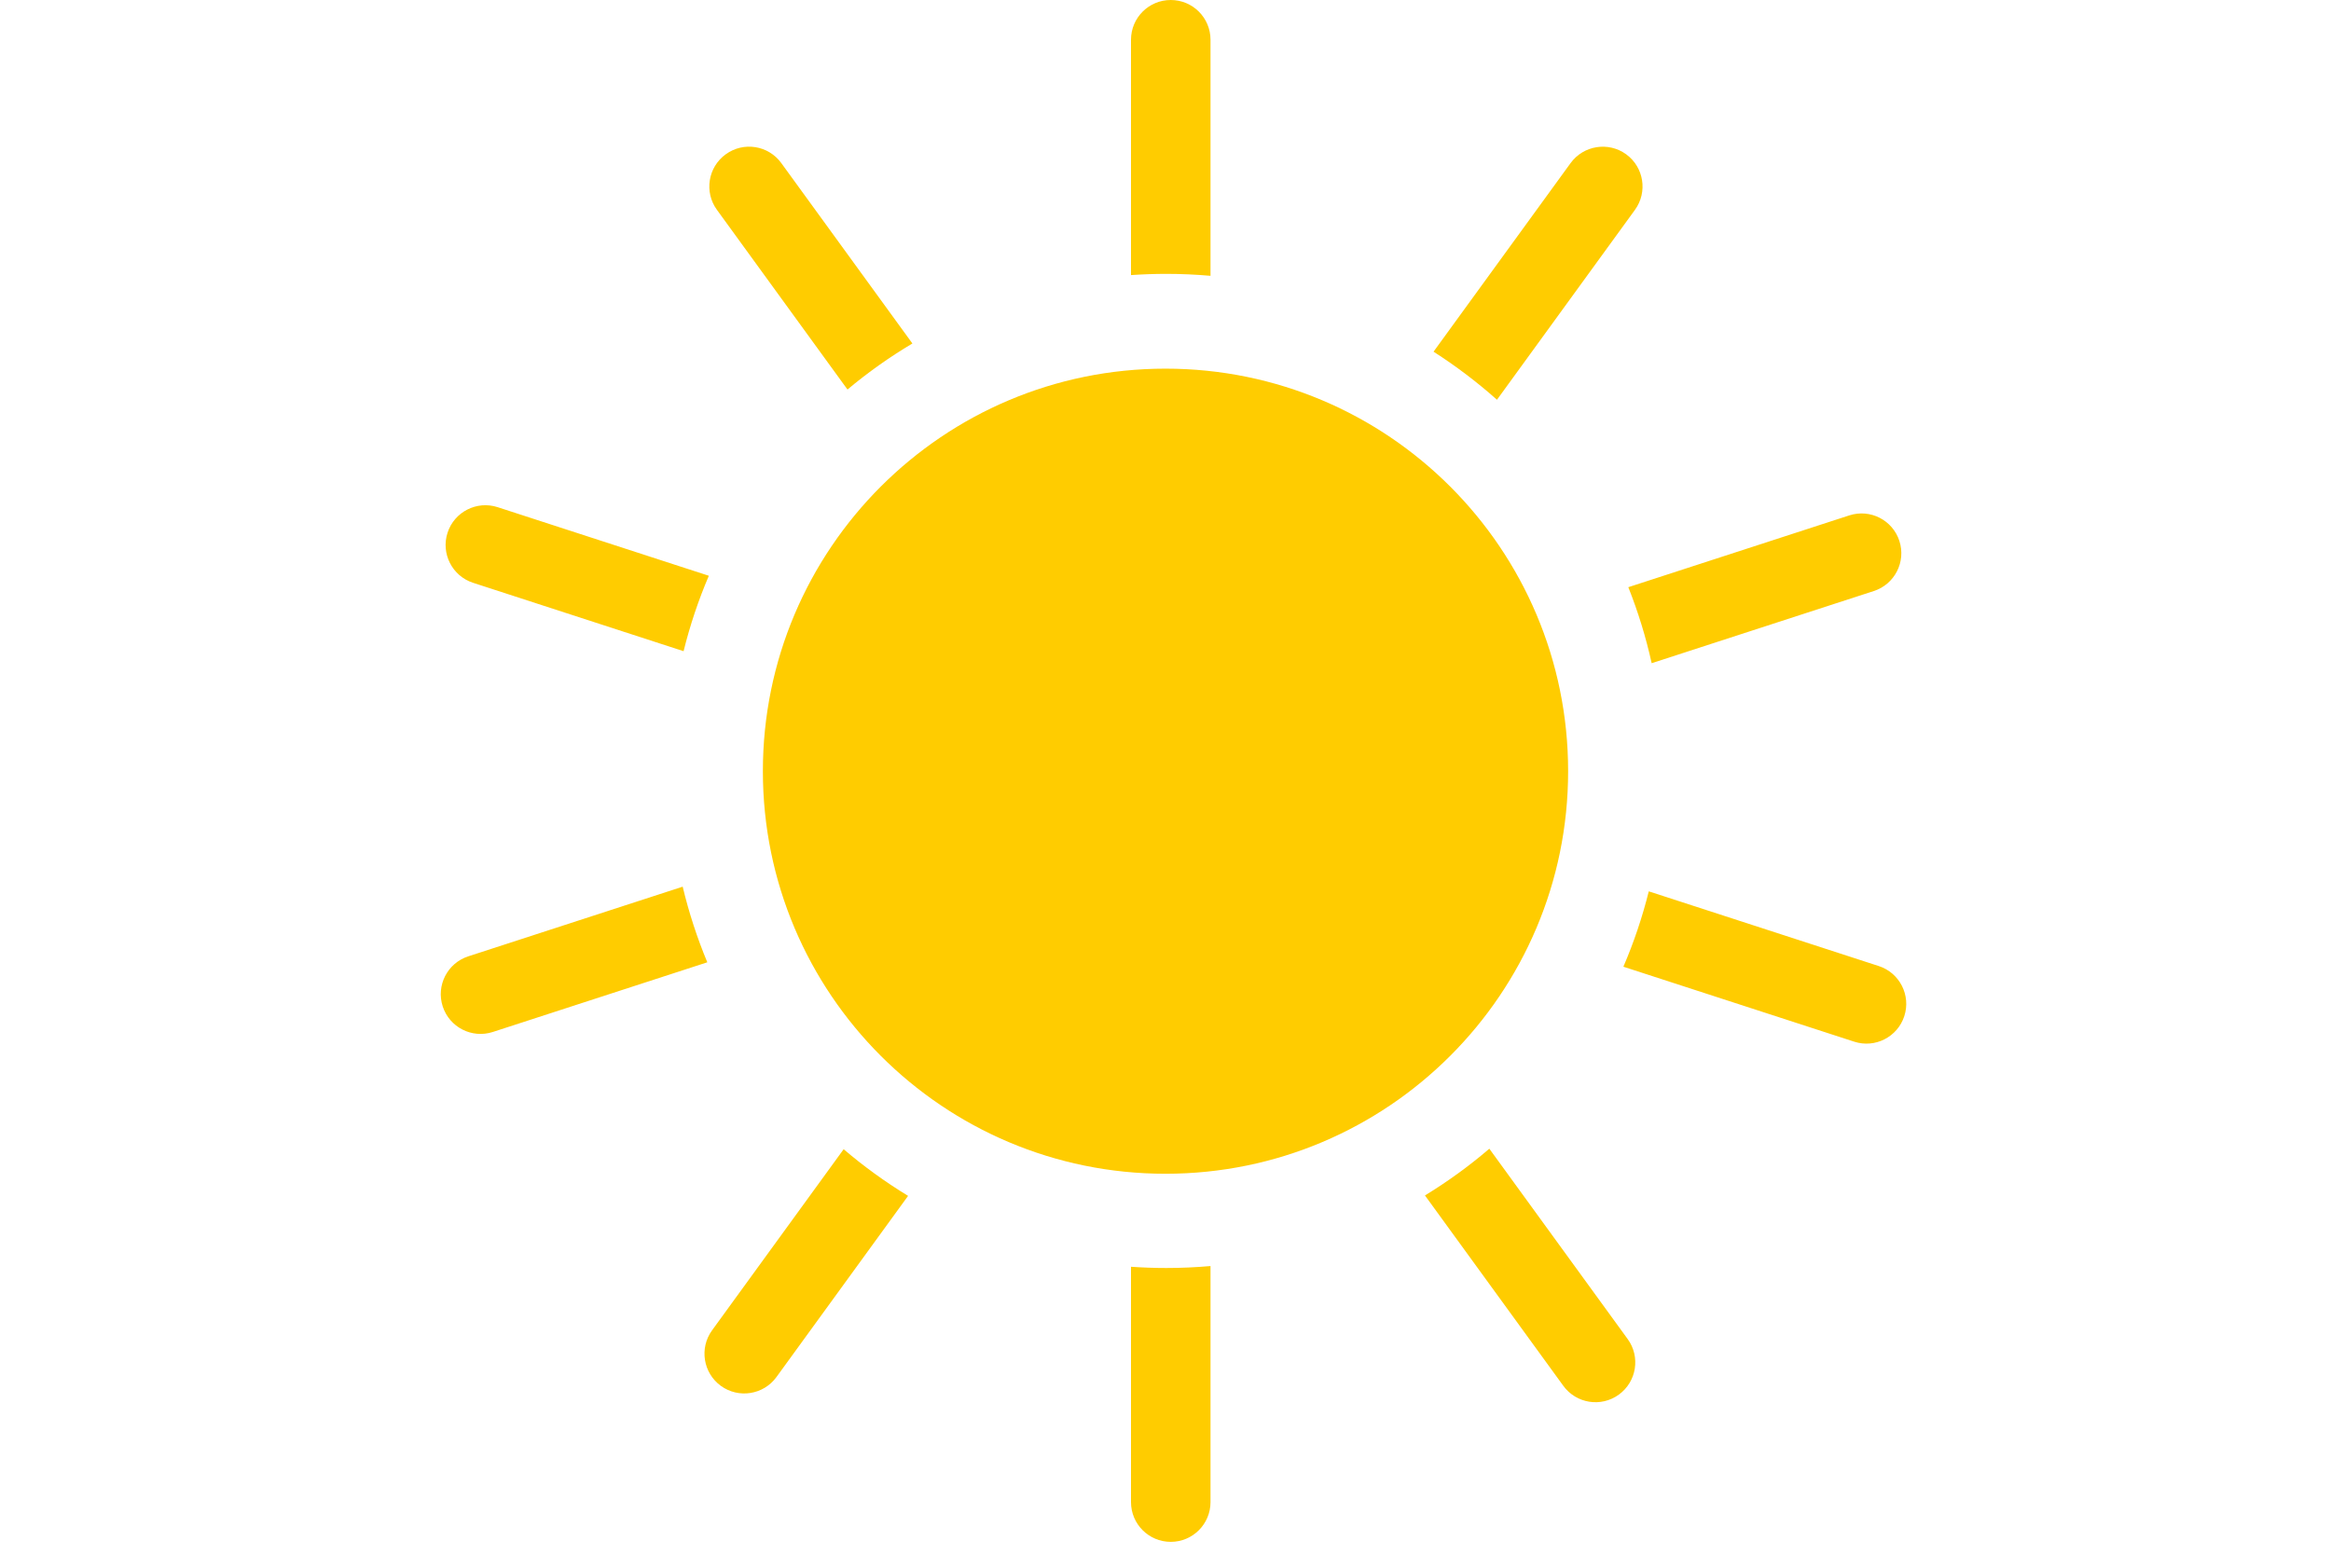
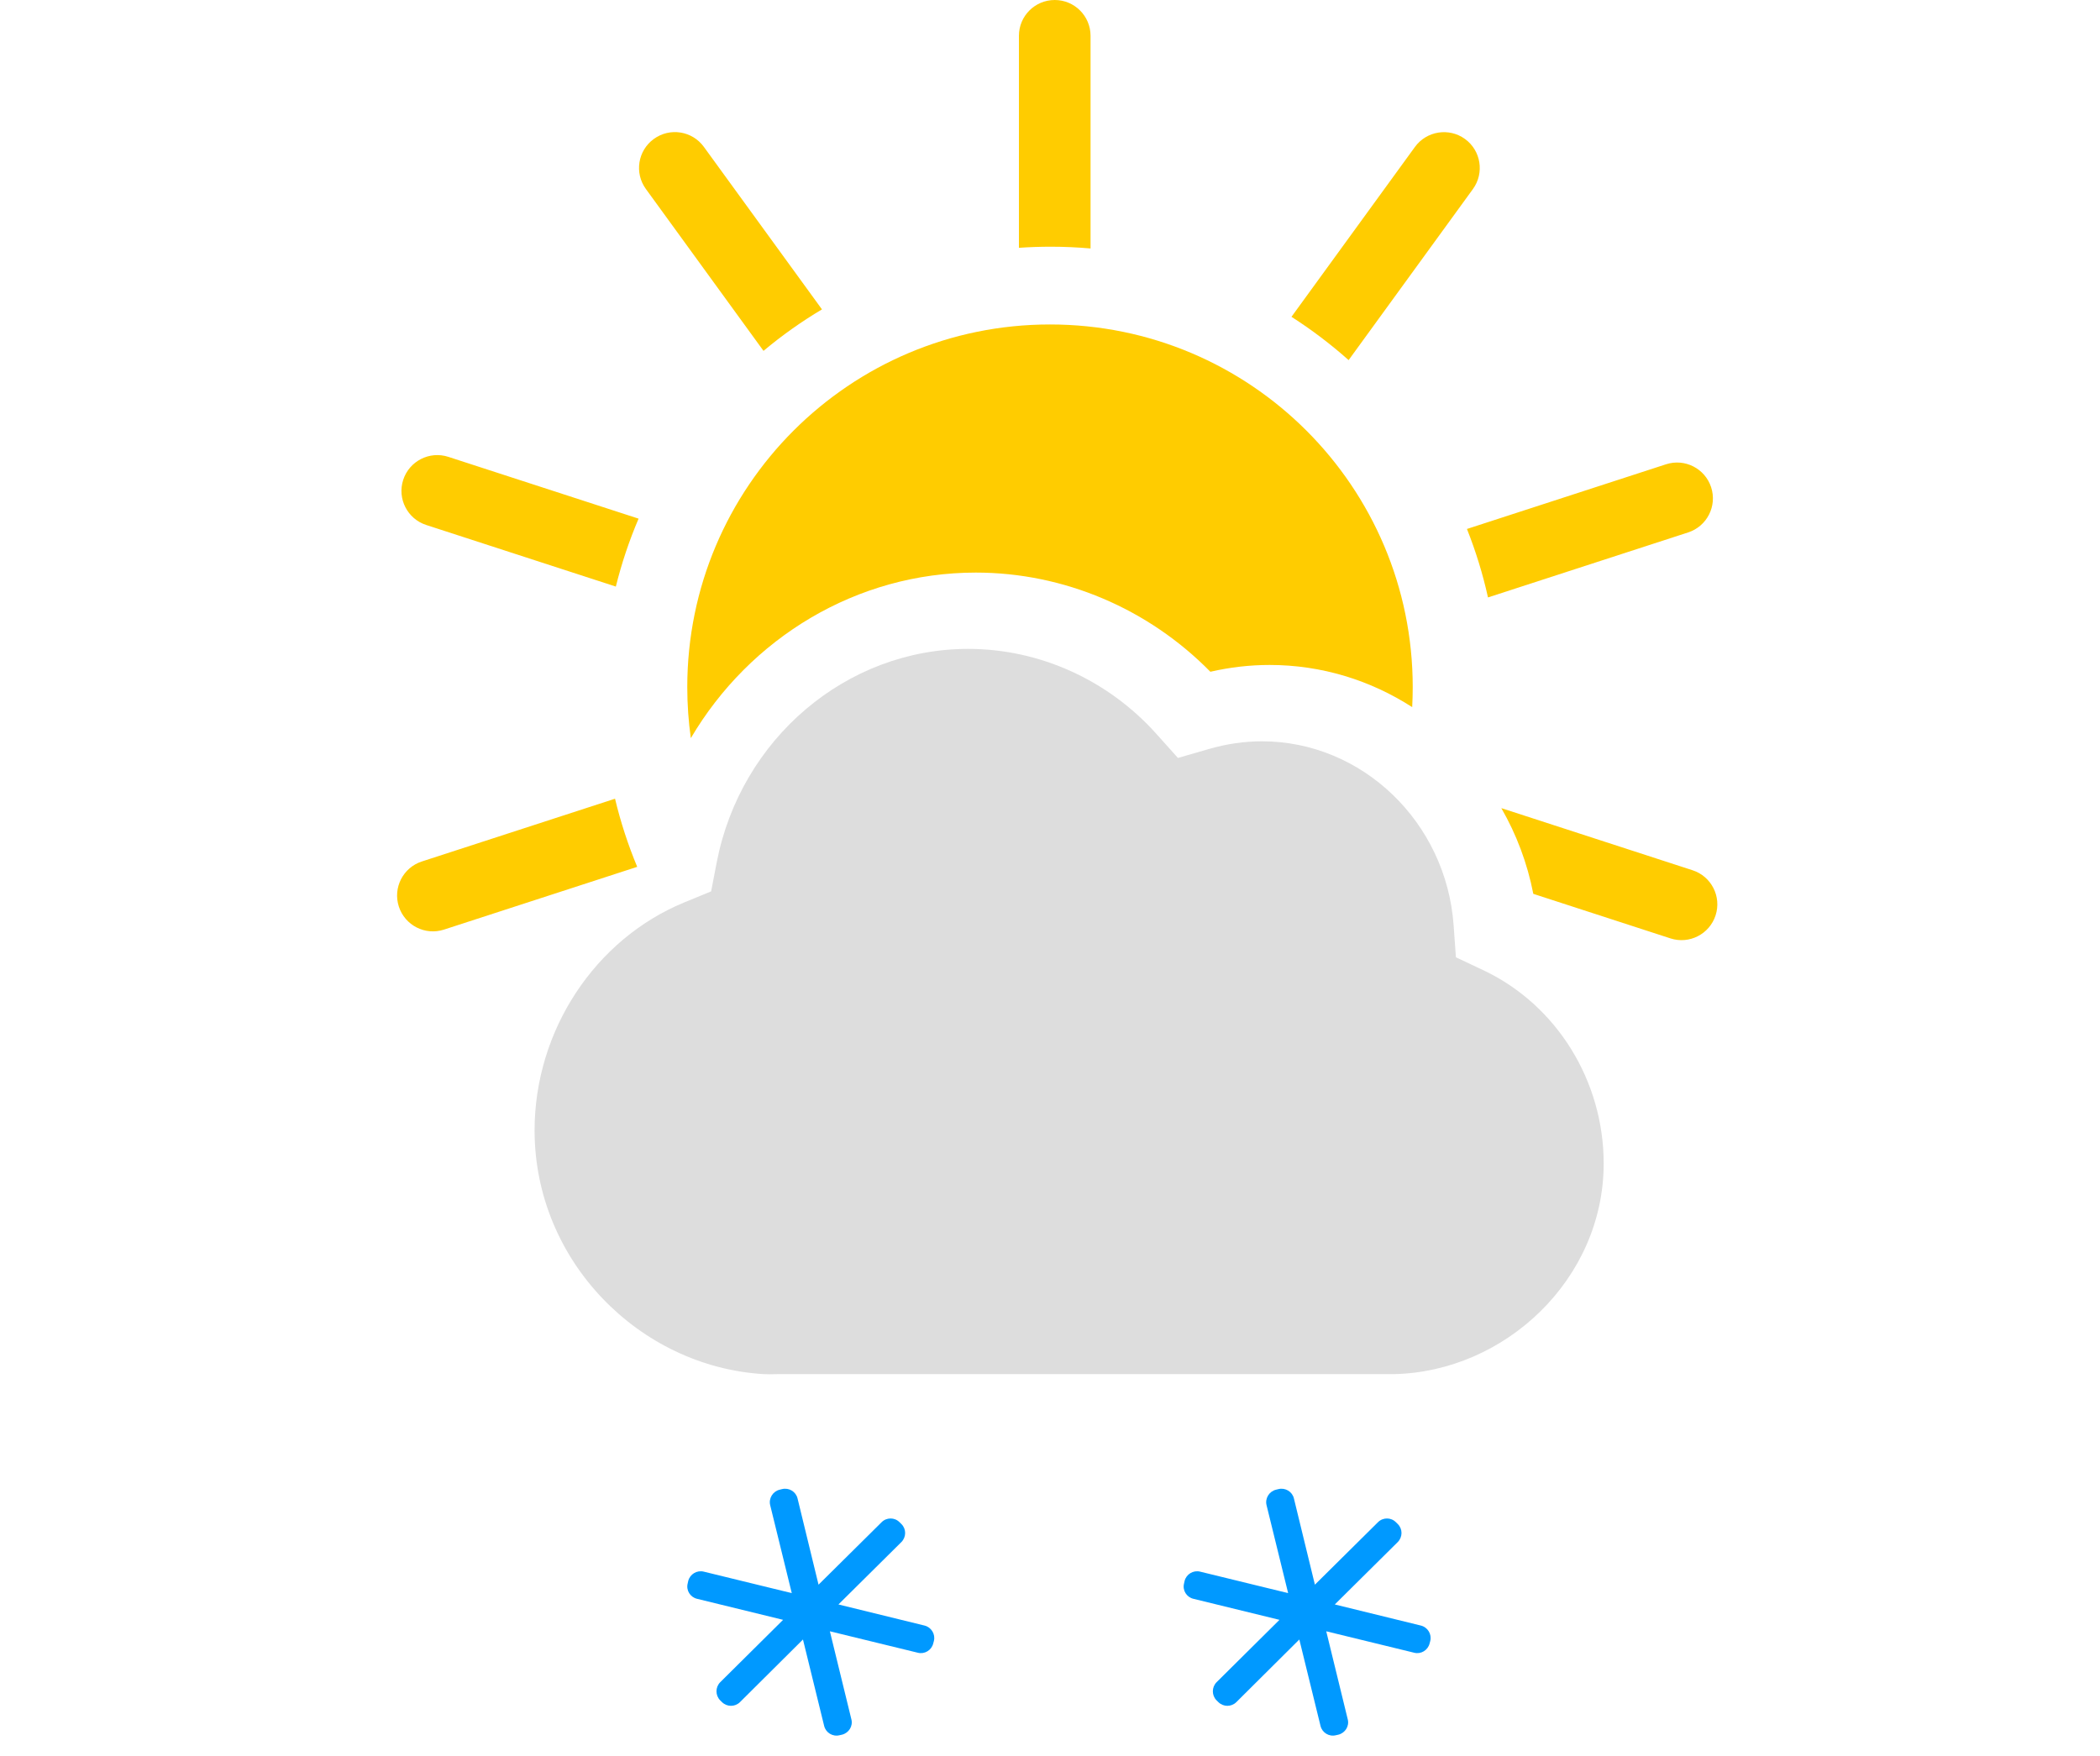
- <svg xmlns="http://www.w3.org/2000/svg" height="37" viewbox="0 0 55 37" width="55">
-   <g fill="#fc0" fill-rule="evenodd" transform="translate(10)">
-     <path d="m16.686 6.492v-5.554c0-.518.42-.938.938-.938.518 0 .938.42.938.938v5.571c-.344-.03-.692-.046-1.044-.046-.28 0-.558.01-.833.029zm7.138 1.808 3.234-4.451c.305-.419.892-.512 1.311-.208s.512.892.208 1.311l-3.256 4.482c-.467-.416-.967-.795-1.496-1.134zm4.597 5.557 5.213-1.694c.493-.16 1.022.11 1.182.603.16.493-.11 1.022-.603 1.182l-5.242 1.703c-.136-.618-.322-1.217-.551-1.794zm.481 7.178 5.427 1.763c.493.16.763.69.603 1.182-.16.493-.69.763-1.182.603l-5.446-1.769c.245-.571.446-1.165.599-1.779zm-3.761 6.074 3.264 4.492c.305.419.212 1.006-.208 1.311-.419.305-1.006.212-1.311-.208l-3.264-4.492c.536-.327 1.044-.696 1.519-1.103zm-6.579 2.769v5.571c0 .518-.42.938-.938.938-.518 0-.938-.42-.938-.938v-5.554c.275.019.553.029.833.029.352 0 .7-.016 1.044-.046zm-7.135-1.657-3.107 4.277c-.305.419-.892.512-1.311.208-.419-.305-.512-.892-.208-1.311l3.105-4.274c.475.406.984.774 1.52 1.101zm-4.739-5.511-5.06 1.644c-.493.16-1.022-.11-1.182-.603s.11-1.022.603-1.182l5.059-1.644c.147.615.342 1.211.581 1.785zm-.558-7.342-4.967-1.614c-.493-.16-.763-.69-.603-1.182.16-.493.69-.763 1.182-.603l4.983 1.619c-.244.571-.444 1.166-.596 1.78zm3.866-6.176-3.08-4.24c-.305-.419-.212-1.006.208-1.311s1.006-.212 1.311.208l3.093 4.257c-.54.321-1.052.685-1.531 1.086z" fill-rule="nonzero" />
-     <path d="m17.5 27.7c5.247 0 9.5-4.253 9.5-9.5s-4.253-9.5-9.5-9.5-9.5 4.253-9.5 9.5 4.253 9.5 9.5 9.5z" />
+ <svg xmlns="http://www.w3.org/2000/svg" height="46" viewbox="0 0 55 46" width="55">
+   <g fill="none" fill-rule="evenodd">
+     <g fill="#fc0" transform="translate(10)">
+       <path d="m16.686 6.492v-5.554c0-.518.42-.938.938-.938.518 0 .938.42.938.938v5.571c-.344-.03-.692-.046-1.044-.046-.28 0-.558.01-.833.029zm7.138 1.808 3.234-4.451c.305-.419.892-.512 1.311-.208s.512.892.208 1.311l-3.256 4.482c-.467-.416-.967-.795-1.496-1.134zm4.597 5.557 5.213-1.694c.493-.16 1.022.11 1.182.603.16.493-.11 1.022-.603 1.182l-5.242 1.703c-.136-.618-.322-1.217-.551-1.794zm.898 7.313 5.01 1.628c.493.16.763.69.603 1.182-.16.493-.69.763-1.182.603l-3.592-1.167c-.156-.805-.444-1.562-.838-2.246zm-22.631 1.539-5.06 1.644c-.493.16-1.022-.11-1.182-.603s.11-1.022.603-1.182l5.059-1.644c.147.615.342 1.211.581 1.785zm-.558-7.342-4.967-1.614c-.493-.16-.763-.69-.603-1.182.16-.493.69-.763 1.182-.603l4.983 1.619c-.244.571-.444 1.166-.596 1.78zm3.866-6.176-3.08-4.24c-.305-.419-.212-1.006.208-1.311s1.006-.212 1.311.208l3.093 4.257c-.54.321-1.052.685-1.531 1.086z" fill-rule="nonzero" />
+       <path d="m8.093 19.336c-.061-.436-.093-.882-.093-1.336 0-5.247 4.253-9.5 9.5-9.5s9.5 4.253 9.5 9.5c0 .176-.005.351-.014.525-1.085-.7-2.366-1.105-3.733-1.105-.519 0-1.039.06-1.553.178-1.625-1.655-3.84-2.598-6.143-2.598-3.122 0-5.921 1.716-7.463 4.336z" />
+     </g>
+     <path d="m38.131 25.078-.06-.839c-.193-2.702-2.397-4.819-5.019-4.819-.462 0-.931.068-1.392.202l-.809.234-.571-.637c-1.267-1.411-3.061-2.22-4.923-2.22-3.188 0-5.959 2.352-6.586 5.593l-.146.759-.697.287c-2.349.963-3.927 3.365-3.927 5.975 0 3.415 2.737 6.188 6 6.385.083.005.208.005.377 0h15.988c.066 0.0.111 0.0.135 0 2.916-.058 5.5-2.488 5.5-5.518 0-2.163-1.228-4.145-3.131-5.053z" fill="#ddd" />
+     <path d="m0 0h50v55h-50z" />
+     <g fill="#09f" fill-rule="evenodd">
+       <path d="m4.959 4.032 1.65-1.636c.128-.13.131-.34 0-.47l-.048-.047c-.128-.132-.34-.132-.47-.003l-1.653 1.638-.55-2.26c-.043-.178-.225-.288-.405-.244l-.064.016c-.178.042-.291.227-.248.403l.566 2.306-2.307-.563c-.177-.043-.36.065-.405.245l-.014.064c-.047.181.067.361.245.403l2.254.551-1.647 1.634c-.13.131-.13.342-.003.473l.048.047c.131.131.34.131.471.003l1.651-1.642.555 2.264c.043.178.225.289.402.244l.064-.014c.181-.045.293-.225.247-.403l-.563-2.306 2.305.562c.177.045.359-.067.402-.244l.017-.064c.045-.177-.067-.36-.244-.404z" transform="translate(17 38)" />
+       <path d="m4.959 4.032 1.65-1.636c.128-.13.131-.34 0-.47l-.048-.047c-.128-.132-.34-.132-.47-.003l-1.653 1.638-.55-2.26c-.043-.178-.225-.288-.405-.244l-.064.016c-.178.042-.291.227-.248.403l.566 2.306-2.307-.563c-.177-.043-.36.065-.405.245l-.014.064c-.047.181.067.361.245.403l2.254.551-1.647 1.634c-.13.131-.13.342-.003.473l.048.047c.131.131.34.131.471.003l1.651-1.642.555 2.264c.043.178.225.289.402.244l.064-.014c.181-.045.293-.225.247-.403l-.563-2.306 2.305.562c.177.045.359-.067.402-.244l.017-.064c.045-.177-.067-.36-.244-.404z" transform="translate(30 38)" />
+     </g>
  </g>
</svg>
